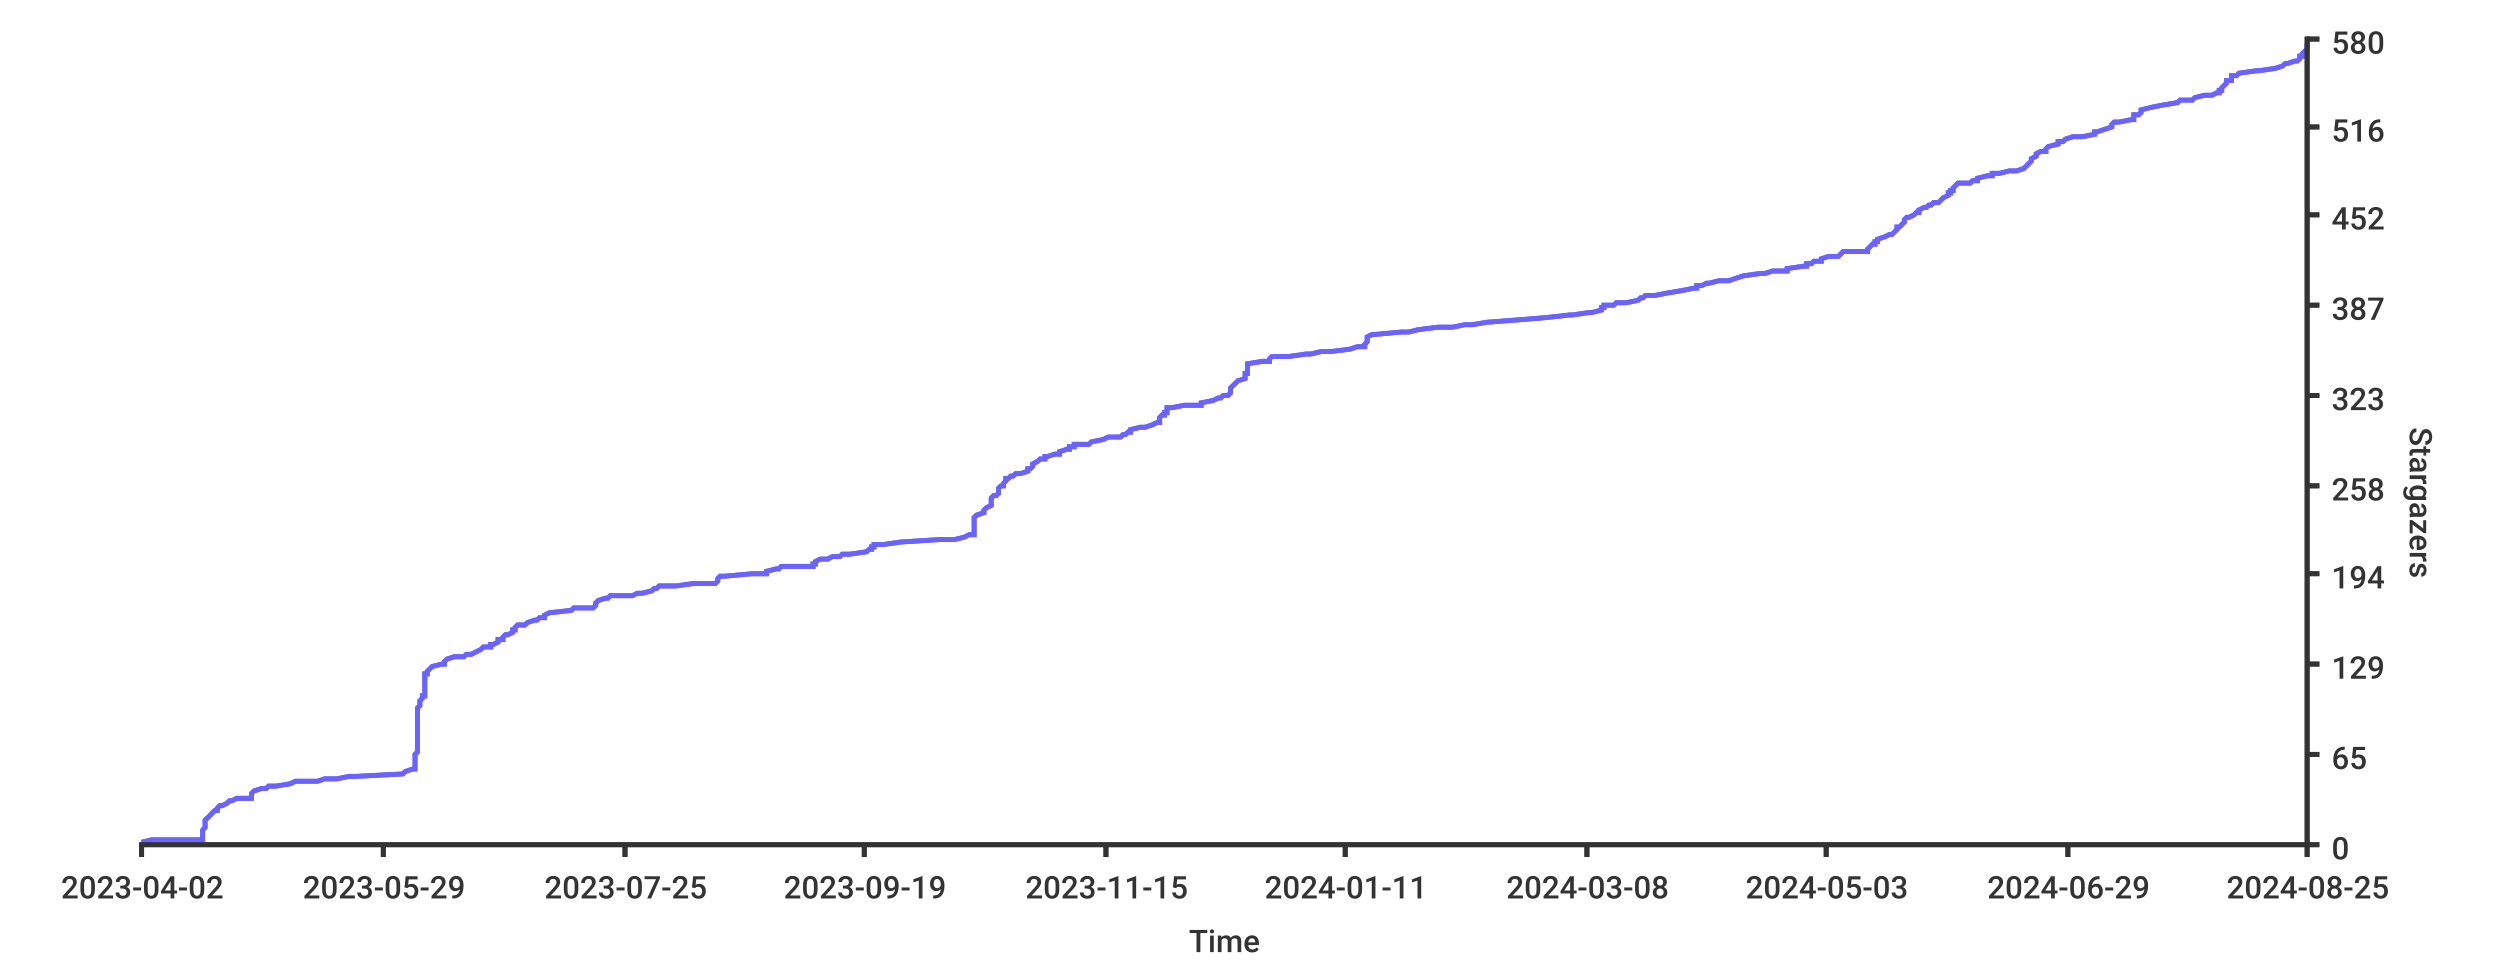
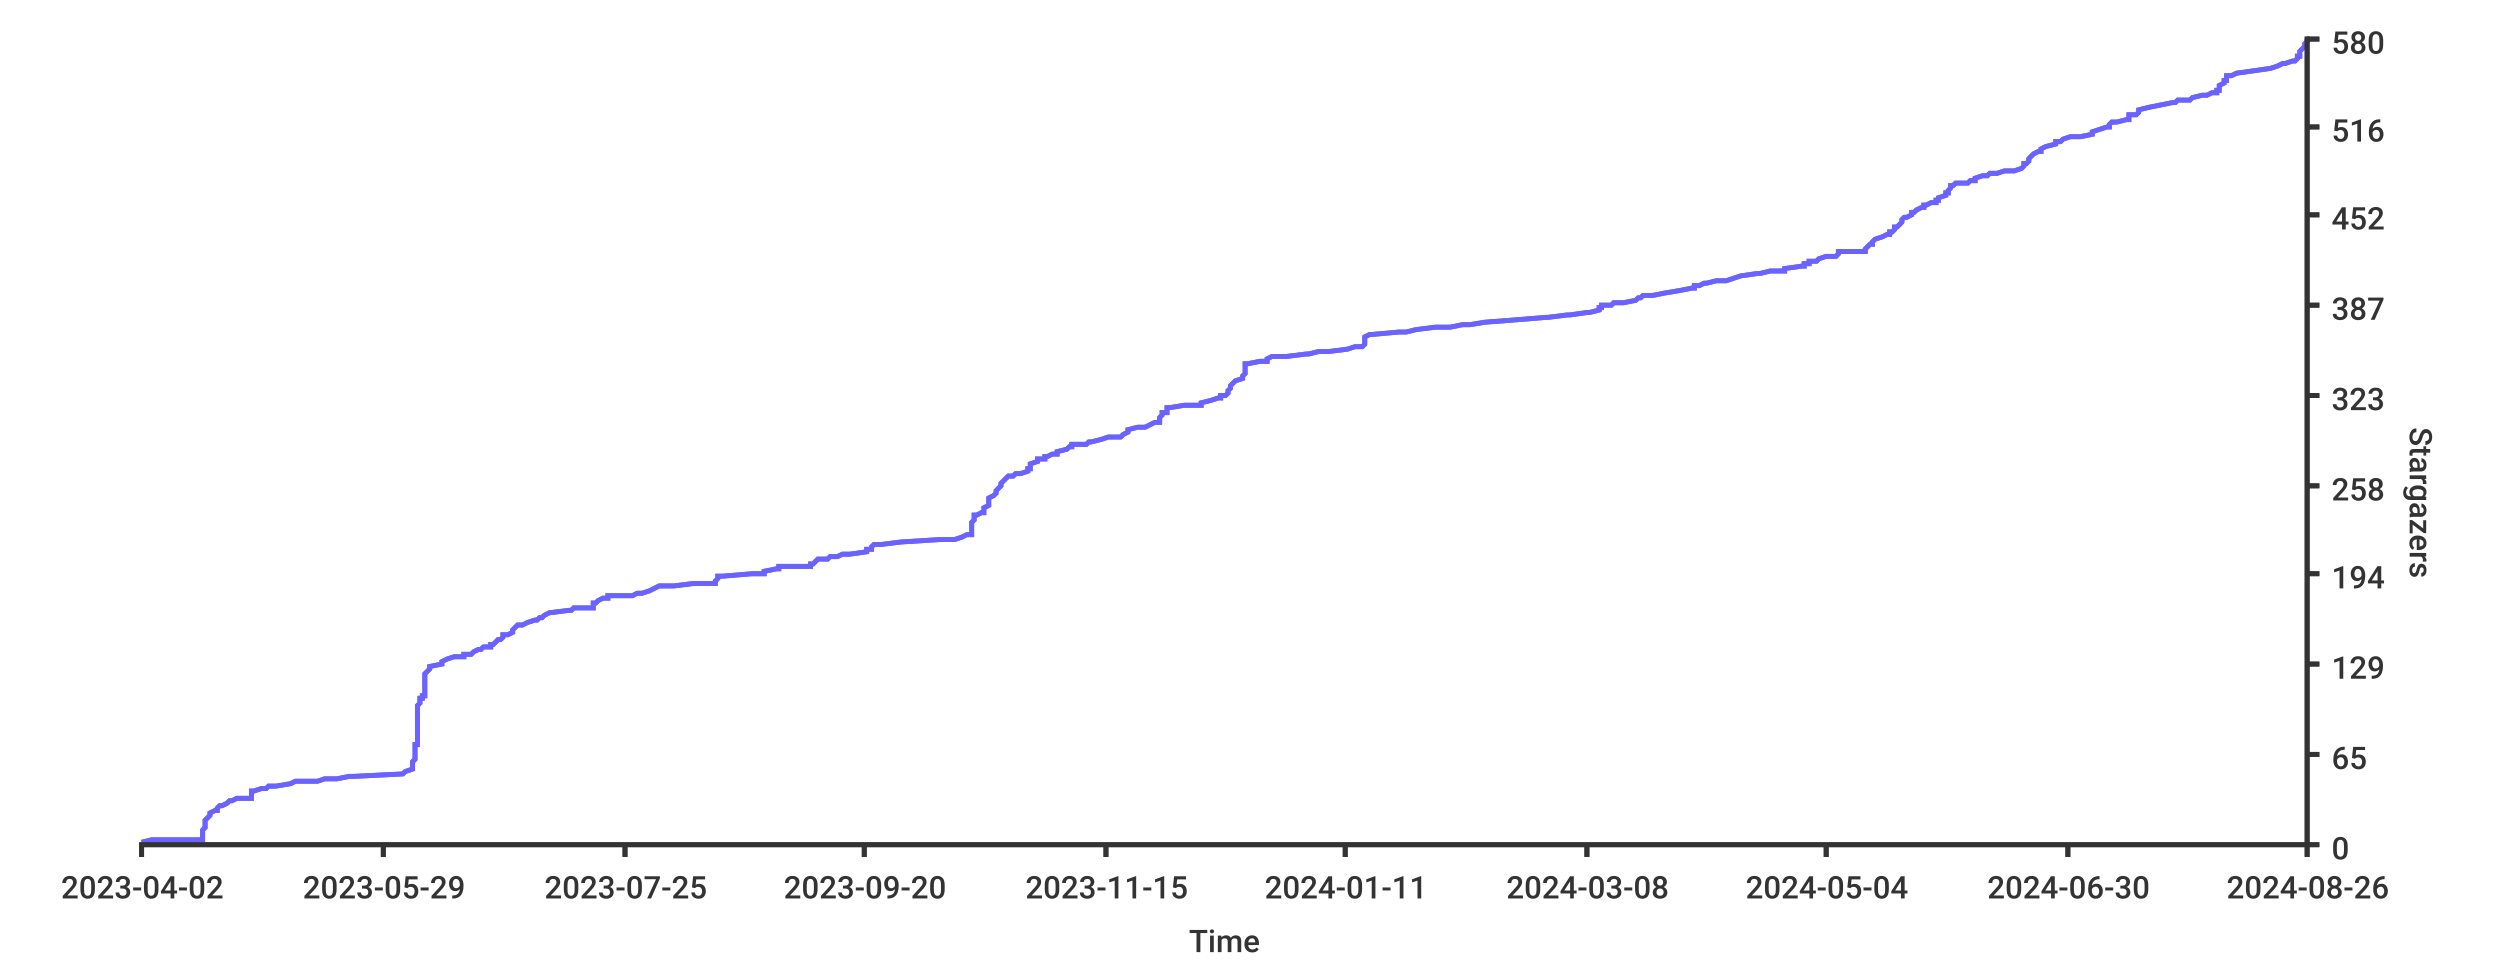
- <svg xmlns="http://www.w3.org/2000/svg" width="1024px" height="400px">
+ <svg xmlns="http://www.w3.org/2000/svg" height="400px" width="1024px">
  <style type="text/css">
path { fill: none; stroke: rgb(51,51,51); }
path.series { stroke: #6b63ff; }
rect.background { fill: rgb(255,255,255); stroke: none; }

text {
	stroke-width: 0;
	stroke: none;
	fill: rgba(51,51,51,1.0);
	font-size: 12.8px;
	font-family: 'Roboto Medium', sans-serif;
}
</style>
-   <rect height="400px" class="background" rx="8" x="0" y="0" width="1024px" />
-   <rect class="background" rx="8" x="0" y="0" width="1024px" height="400px" />
-   <path stroke-width="2" class="series" d="M 58 345 L 62 344 L 83 344 L 83 343 L 83 343 L 83 342 L 83 342 L 83 341 L 83 340 L 83 340 L 84 339 L 84 339 L 84 338 L 84 338 L 84 337 L 84 336 L 84 336 L 85 335 L 85 335 L 86 334 L 86 334 L 87 333 L 88 332 L 89 332 L 89 331 L 89 331 L 90 330 L 91 330 L 93 329 L 94 328 L 95 328 L 97 327 L 103 327 L 103 326 L 103 326 L 103 325 L 104 324 L 104 324 L 107 323 L 109 323 L 110 322 L 113 322 L 119 321 L 121 320 L 130 320 L 133 319 L 138 319 L 143 318 L 146 318 L 165 317 L 166 316 L 166 316 L 169 315 L 170 315 L 170 314 L 170 314 L 170 313 L 170 313 L 170 312 L 170 311 L 170 311 L 170 310 L 170 310 L 170 309 L 170 309 L 171 308 L 171 307 L 171 307 L 171 306 L 171 306 L 171 305 L 171 305 L 171 304 L 171 303 L 171 303 L 171 302 L 171 302 L 171 301 L 171 301 L 171 300 L 171 299 L 171 299 L 171 298 L 171 298 L 171 297 L 171 297 L 171 296 L 171 295 L 171 295 L 171 294 L 171 294 L 171 293 L 171 293 L 171 292 L 171 291 L 171 291 L 171 290 L 171 290 L 172 289 L 172 289 L 172 288 L 172 287 L 172 287 L 173 286 L 173 286 L 173 285 L 174 285 L 174 284 L 174 283 L 174 283 L 174 282 L 174 282 L 174 281 L 174 281 L 174 280 L 174 280 L 174 279 L 174 278 L 174 278 L 174 277 L 174 277 L 174 276 L 175 276 L 175 275 L 176 274 L 176 274 L 177 273 L 177 273 L 181 272 L 182 272 L 182 271 L 183 270 L 183 270 L 186 269 L 190 269 L 191 268 L 193 268 L 195 267 L 197 266 L 197 266 L 198 265 L 201 265 L 201 264 L 202 264 L 204 263 L 204 262 L 206 262 L 206 261 L 206 261 L 207 260 L 208 260 L 210 259 L 210 258 L 211 258 L 211 257 L 211 257 L 212 256 L 215 256 L 216 255 L 219 254 L 220 254 L 221 253 L 223 253 L 223 252 L 223 252 L 225 251 L 234 250 L 234 250 L 235 249 L 243 249 L 244 248 L 244 248 L 244 247 L 244 247 L 245 246 L 248 245 L 249 245 L 250 244 L 259 244 L 261 243 L 263 243 L 267 242 L 268 241 L 269 241 L 270 240 L 277 240 L 284 239 L 293 239 L 294 238 L 294 237 L 294 237 L 295 236 L 297 236 L 308 235 L 314 235 L 314 234 L 318 233 L 319 233 L 320 232 L 333 232 L 333 231 L 334 231 L 334 230 L 336 229 L 339 229 L 341 228 L 344 228 L 345 227 L 348 227 L 355 226 L 356 225 L 357 225 L 357 224 L 358 224 L 358 223 L 362 223 L 369 222 L 385 221 L 391 221 L 395 220 L 395 220 L 397 219 L 399 219 L 399 218 L 399 217 L 399 217 L 399 216 L 399 216 L 399 215 L 399 215 L 399 214 L 399 214 L 399 213 L 399 212 L 399 212 L 400 211 L 400 211 L 403 210 L 403 210 L 403 209 L 404 208 L 404 208 L 406 207 L 406 207 L 406 206 L 406 206 L 406 205 L 406 204 L 406 204 L 407 203 L 408 203 L 409 202 L 409 202 L 409 201 L 409 200 L 409 200 L 410 199 L 411 199 L 411 198 L 411 198 L 412 197 L 412 196 L 413 196 L 414 195 L 415 195 L 416 194 L 418 194 L 421 193 L 421 192 L 422 192 L 423 191 L 423 191 L 423 190 L 423 190 L 425 189 L 426 188 L 428 188 L 428 187 L 429 187 L 432 186 L 434 186 L 434 185 L 437 184 L 438 184 L 438 183 L 440 183 L 440 182 L 446 182 L 447 181 L 447 181 L 452 180 L 454 179 L 459 179 L 460 178 L 461 178 L 462 177 L 463 177 L 463 176 L 467 175 L 469 175 L 472 174 L 472 174 L 474 173 L 475 173 L 475 172 L 475 171 L 475 171 L 476 170 L 477 170 L 477 169 L 478 169 L 478 168 L 478 167 L 480 167 L 485 166 L 492 166 L 492 165 L 492 165 L 497 164 L 499 163 L 500 163 L 501 162 L 503 162 L 504 161 L 504 161 L 504 160 L 504 159 L 504 159 L 505 158 L 505 158 L 506 157 L 506 157 L 507 156 L 510 155 L 510 155 L 510 154 L 510 154 L 510 153 L 511 153 L 511 152 L 511 151 L 511 151 L 511 150 L 511 150 L 511 149 L 511 149 L 517 148 L 520 148 L 520 147 L 521 146 L 528 146 L 535 145 L 537 145 L 541 144 L 545 144 L 553 143 L 556 142 L 559 142 L 559 141 L 559 141 L 560 140 L 560 140 L 560 139 L 560 138 L 560 138 L 562 137 L 563 137 L 574 136 L 577 136 L 581 135 L 589 134 L 595 134 L 600 133 L 603 133 L 609 132 L 609 132 L 622 131 L 634 130 L 634 130 L 643 129 L 644 129 L 651 128 L 652 128 L 656 127 L 656 126 L 657 126 L 657 125 L 661 125 L 662 124 L 666 124 L 671 123 L 672 122 L 673 122 L 674 121 L 678 121 L 683 120 L 683 120 L 689 119 L 694 118 L 695 118 L 695 117 L 697 117 L 699 116 L 700 116 L 704 115 L 708 115 L 711 114 L 714 113 L 714 113 L 721 112 L 723 112 L 726 111 L 732 111 L 732 110 L 739 109 L 740 109 L 740 108 L 742 108 L 743 107 L 746 107 L 746 106 L 749 105 L 753 105 L 754 104 L 754 104 L 755 103 L 765 103 L 765 102 L 766 101 L 766 101 L 767 100 L 768 100 L 768 99 L 769 99 L 769 98 L 772 97 L 772 97 L 774 96 L 775 96 L 776 95 L 776 95 L 777 94 L 777 93 L 778 93 L 779 92 L 779 92 L 780 91 L 780 91 L 780 90 L 781 89 L 782 89 L 784 88 L 784 88 L 785 87 L 786 87 L 786 86 L 788 85 L 789 85 L 790 84 L 791 84 L 792 83 L 794 83 L 795 82 L 795 82 L 796 81 L 798 80 L 798 80 L 798 79 L 799 79 L 799 78 L 800 78 L 800 77 L 801 76 L 801 76 L 802 75 L 807 75 L 808 74 L 810 74 L 810 73 L 814 72 L 816 72 L 816 71 L 819 71 L 823 70 L 826 70 L 829 69 L 830 68 L 830 68 L 831 67 L 831 67 L 832 66 L 832 66 L 832 65 L 834 64 L 834 64 L 834 63 L 834 63 L 836 62 L 838 62 L 838 61 L 839 60 L 839 60 L 843 59 L 843 59 L 843 58 L 845 58 L 846 57 L 849 56 L 853 56 L 858 55 L 858 55 L 858 54 L 859 54 L 862 53 L 865 52 L 865 52 L 865 51 L 865 51 L 866 50 L 868 50 L 873 49 L 874 49 L 874 48 L 874 47 L 876 47 L 877 46 L 877 46 L 877 45 L 877 45 L 881 44 L 886 43 L 886 43 L 892 42 L 892 42 L 893 41 L 898 41 L 899 40 L 903 39 L 906 39 L 908 38 L 909 38 L 909 37 L 910 37 L 910 36 L 911 35 L 911 35 L 912 34 L 912 34 L 912 33 L 914 33 L 914 32 L 914 31 L 916 31 L 917 30 L 917 30 L 924 29 L 925 29 L 932 28 L 935 27 L 935 27 L 936 26 L 937 26 L 940 25 L 941 25 L 942 24 L 942 23 L 943 23 L 943 22 L 943 22 L 944 21 L 944 21 L 945 20 L 945 19 L 945 19 L 945 18 L 945 18" />
-   <path stroke-width="2" class="series" d="M 58 345 L 62 344 L 83 344 L 83 343 L 83 343 L 83 342 L 83 342 L 83 341 L 83 340 L 83 340 L 84 339 L 84 339 L 84 338 L 84 338 L 84 337 L 84 336 L 84 336 L 85 335 L 85 335 L 86 334 L 86 334 L 87 333 L 88 332 L 89 332 L 89 331 L 89 331 L 90 330 L 91 330 L 93 329 L 94 328 L 95 328 L 97 327 L 103 327 L 103 326 L 103 326 L 103 325 L 104 324 L 104 324 L 107 323 L 109 323 L 110 322 L 113 322 L 119 321 L 121 320 L 130 320 L 133 319 L 138 319 L 143 318 L 146 318 L 165 317 L 166 316 L 166 316 L 169 315 L 170 315 L 170 314 L 170 314 L 170 313 L 170 313 L 170 312 L 170 311 L 170 311 L 170 310 L 170 310 L 170 309 L 170 309 L 171 308 L 171 307 L 171 307 L 171 306 L 171 306 L 171 305 L 171 305 L 171 304 L 171 303 L 171 303 L 171 302 L 171 302 L 171 301 L 171 301 L 171 300 L 171 299 L 171 299 L 171 298 L 171 298 L 171 297 L 171 297 L 171 296 L 171 295 L 171 295 L 171 294 L 171 294 L 171 293 L 171 293 L 171 292 L 171 291 L 171 291 L 171 290 L 171 290 L 172 289 L 172 289 L 172 288 L 172 287 L 172 287 L 173 286 L 173 286 L 173 285 L 174 285 L 174 284 L 174 283 L 174 283 L 174 282 L 174 282 L 174 281 L 174 281 L 174 280 L 174 280 L 174 279 L 174 278 L 174 278 L 174 277 L 174 277 L 174 276 L 175 276 L 175 275 L 176 274 L 176 274 L 177 273 L 177 273 L 181 272 L 182 272 L 182 271 L 183 270 L 183 270 L 186 269 L 190 269 L 191 268 L 193 268 L 195 267 L 197 266 L 197 266 L 198 265 L 201 265 L 201 264 L 202 264 L 204 263 L 204 262 L 206 262 L 206 261 L 206 261 L 207 260 L 208 260 L 210 259 L 210 258 L 211 258 L 211 257 L 211 257 L 212 256 L 215 256 L 216 255 L 219 254 L 220 254 L 221 253 L 223 253 L 223 252 L 223 252 L 225 251 L 234 250 L 234 250 L 235 249 L 243 249 L 244 248 L 244 248 L 244 247 L 244 247 L 245 246 L 248 245 L 249 245 L 250 244 L 259 244 L 261 243 L 263 243 L 267 242 L 268 241 L 269 241 L 270 240 L 277 240 L 284 239 L 293 239 L 294 238 L 294 237 L 294 237 L 295 236 L 297 236 L 308 235 L 314 235 L 314 234 L 318 233 L 319 233 L 320 232 L 333 232 L 333 231 L 334 231 L 334 230 L 336 229 L 339 229 L 341 228 L 344 228 L 345 227 L 348 227 L 355 226 L 356 225 L 357 225 L 357 224 L 358 224 L 358 223 L 362 223 L 369 222 L 385 221 L 391 221 L 395 220 L 395 220 L 397 219 L 399 219 L 399 218 L 399 217 L 399 217 L 399 216 L 399 216 L 399 215 L 399 215 L 399 214 L 399 214 L 399 213 L 399 212 L 399 212 L 400 211 L 400 211 L 403 210 L 403 210 L 403 209 L 404 208 L 404 208 L 406 207 L 406 207 L 406 206 L 406 206 L 406 205 L 406 204 L 406 204 L 407 203 L 408 203 L 409 202 L 409 202 L 409 201 L 409 200 L 409 200 L 410 199 L 411 199 L 411 198 L 411 198 L 412 197 L 412 196 L 413 196 L 414 195 L 415 195 L 416 194 L 418 194 L 421 193 L 421 192 L 422 192 L 423 191 L 423 191 L 423 190 L 423 190 L 425 189 L 426 188 L 428 188 L 428 187 L 429 187 L 432 186 L 434 186 L 434 185 L 437 184 L 438 184 L 438 183 L 440 183 L 440 182 L 446 182 L 447 181 L 447 181 L 452 180 L 454 179 L 459 179 L 460 178 L 461 178 L 462 177 L 463 177 L 463 176 L 467 175 L 469 175 L 472 174 L 472 174 L 474 173 L 475 173 L 475 172 L 475 171 L 475 171 L 476 170 L 477 170 L 477 169 L 478 169 L 478 168 L 478 167 L 480 167 L 485 166 L 492 166 L 492 165 L 492 165 L 497 164 L 499 163 L 500 163 L 501 162 L 503 162 L 504 161 L 504 161 L 504 160 L 504 159 L 504 159 L 505 158 L 505 158 L 506 157 L 506 157 L 507 156 L 510 155 L 510 155 L 510 154 L 510 154 L 510 153 L 511 153 L 511 152 L 511 151 L 511 151 L 511 150 L 511 150 L 511 149 L 511 149 L 517 148 L 520 148 L 520 147 L 521 146 L 528 146 L 535 145 L 537 145 L 541 144 L 545 144 L 553 143 L 556 142 L 559 142 L 559 141 L 559 141 L 560 140 L 560 140 L 560 139 L 560 138 L 560 138 L 562 137 L 563 137 L 574 136 L 577 136 L 581 135 L 589 134 L 595 134 L 600 133 L 603 133 L 609 132 L 609 132 L 622 131 L 634 130 L 634 130 L 643 129 L 644 129 L 651 128 L 652 128 L 656 127 L 656 126 L 657 126 L 657 125 L 661 125 L 662 124 L 666 124 L 671 123 L 672 122 L 673 122 L 674 121 L 678 121 L 683 120 L 683 120 L 689 119 L 694 118 L 695 118 L 695 117 L 697 117 L 699 116 L 700 116 L 704 115 L 708 115 L 711 114 L 714 113 L 714 113 L 721 112 L 723 112 L 726 111 L 732 111 L 732 110 L 739 109 L 740 109 L 740 108 L 742 108 L 743 107 L 746 107 L 746 106 L 749 105 L 753 105 L 754 104 L 754 104 L 755 103 L 765 103 L 765 102 L 766 101 L 766 101 L 767 100 L 768 100 L 768 99 L 769 99 L 769 98 L 772 97 L 772 97 L 774 96 L 775 96 L 776 95 L 776 95 L 777 94 L 777 93 L 778 93 L 779 92 L 779 92 L 780 91 L 780 91 L 780 90 L 781 89 L 782 89 L 784 88 L 784 88 L 785 87 L 786 87 L 786 86 L 788 85 L 789 85 L 790 84 L 791 84 L 792 83 L 794 83 L 795 82 L 795 82 L 796 81 L 798 80 L 798 80 L 798 79 L 799 79 L 799 78 L 800 78 L 800 77 L 801 76 L 801 76 L 802 75 L 807 75 L 808 74 L 810 74 L 810 73 L 814 72 L 816 72 L 816 71 L 819 71 L 823 70 L 826 70 L 829 69 L 830 68 L 830 68 L 831 67 L 831 67 L 832 66 L 832 66 L 832 65 L 834 64 L 834 64 L 834 63 L 834 63 L 836 62 L 838 62 L 838 61 L 839 60 L 839 60 L 843 59 L 843 59 L 843 58 L 845 58 L 846 57 L 849 56 L 853 56 L 858 55 L 858 55 L 858 54 L 859 54 L 862 53 L 865 52 L 865 52 L 865 51 L 865 51 L 866 50 L 868 50 L 873 49 L 874 49 L 874 48 L 874 47 L 876 47 L 877 46 L 877 46 L 877 45 L 877 45 L 881 44 L 886 43 L 886 43 L 892 42 L 892 42 L 893 41 L 898 41 L 899 40 L 903 39 L 906 39 L 908 38 L 909 38 L 909 37 L 910 37 L 910 36 L 911 35 L 911 35 L 912 34 L 912 34 L 912 33 L 914 33 L 914 32 L 914 31 L 916 31 L 917 30 L 917 30 L 924 29 L 925 29 L 932 28 L 935 27 L 935 27 L 936 26 L 937 26 L 940 25 L 941 25 L 942 24 L 942 23 L 943 23 L 943 22 L 943 22 L 944 21 L 944 21 L 945 20 L 945 19 L 945 19 L 945 18 L 945 18" />
+   <rect x="0" y="0" width="1024px" height="400px" class="background" rx="8" />
+   <rect x="0" y="0" width="1024px" height="400px" class="background" rx="8" />
+   <path stroke-width="2" class="series" d="M 58 345 L 62 344 L 83 344 L 83 343 L 83 343 L 83 342 L 83 342 L 83 341 L 83 340 L 83 340 L 84 339 L 84 339 L 84 338 L 84 338 L 84 337 L 84 336 L 84 336 L 85 335 L 85 335 L 86 334 L 86 334 L 86 333 L 88 332 L 89 332 L 89 331 L 89 331 L 90 330 L 91 330 L 93 329 L 94 328 L 95 328 L 97 327 L 103 327 L 103 326 L 103 326 L 103 325 L 103 324 L 104 324 L 107 323 L 109 323 L 110 322 L 113 322 L 119 321 L 121 320 L 130 320 L 133 319 L 138 319 L 143 318 L 145 318 L 165 317 L 166 316 L 166 316 L 169 315 L 169 315 L 169 314 L 169 314 L 169 313 L 169 313 L 169 312 L 170 311 L 170 311 L 170 310 L 170 310 L 170 309 L 170 309 L 170 308 L 170 307 L 170 307 L 170 306 L 170 306 L 170 305 L 171 305 L 171 304 L 171 303 L 171 303 L 171 302 L 171 302 L 171 301 L 171 301 L 171 300 L 171 299 L 171 299 L 171 298 L 171 298 L 171 297 L 171 297 L 171 296 L 171 295 L 171 295 L 171 294 L 171 294 L 171 293 L 171 293 L 171 292 L 171 291 L 171 291 L 171 290 L 171 290 L 171 289 L 171 289 L 172 288 L 172 287 L 172 287 L 172 286 L 173 286 L 173 285 L 174 285 L 174 284 L 174 283 L 174 283 L 174 282 L 174 282 L 174 281 L 174 281 L 174 280 L 174 280 L 174 279 L 174 278 L 174 278 L 174 277 L 174 277 L 174 276 L 174 276 L 175 275 L 176 274 L 176 274 L 176 273 L 176 273 L 181 272 L 181 272 L 181 271 L 183 270 L 183 270 L 186 269 L 190 269 L 190 268 L 193 268 L 194 267 L 196 266 L 197 266 L 198 265 L 201 265 L 201 264 L 202 264 L 203 263 L 204 262 L 205 262 L 206 261 L 206 261 L 206 260 L 208 260 L 210 259 L 210 258 L 210 258 L 211 257 L 211 257 L 212 256 L 214 256 L 216 255 L 219 254 L 220 254 L 221 253 L 222 253 L 223 252 L 223 252 L 225 251 L 233 250 L 234 250 L 235 249 L 243 249 L 243 248 L 243 248 L 243 247 L 244 247 L 245 246 L 247 245 L 249 245 L 249 244 L 259 244 L 261 243 L 263 243 L 266 242 L 268 241 L 268 241 L 270 240 L 276 240 L 284 239 L 293 239 L 293 238 L 294 237 L 294 237 L 294 236 L 296 236 L 308 235 L 313 235 L 313 234 L 318 233 L 319 233 L 319 232 L 332 232 L 332 231 L 333 231 L 334 230 L 335 229 L 339 229 L 340 228 L 343 228 L 345 227 L 348 227 L 355 226 L 355 225 L 357 225 L 357 224 L 357 224 L 358 223 L 361 223 L 369 222 L 385 221 L 391 221 L 394 220 L 394 220 L 396 219 L 398 219 L 398 218 L 398 217 L 398 217 L 398 216 L 398 216 L 398 215 L 398 215 L 398 214 L 398 214 L 399 213 L 399 212 L 399 212 L 399 211 L 400 211 L 402 210 L 403 210 L 403 209 L 403 208 L 403 208 L 405 207 L 405 207 L 405 206 L 405 206 L 405 205 L 405 204 L 405 204 L 407 203 L 407 203 L 408 202 L 408 202 L 408 201 L 409 200 L 409 200 L 410 199 L 410 199 L 410 198 L 410 198 L 411 197 L 412 196 L 412 196 L 413 195 L 415 195 L 416 194 L 418 194 L 421 193 L 421 192 L 422 192 L 422 191 L 422 191 L 422 190 L 422 190 L 425 189 L 425 188 L 428 188 L 428 187 L 429 187 L 431 186 L 433 186 L 433 185 L 437 184 L 437 184 L 438 183 L 439 183 L 439 182 L 445 182 L 446 181 L 447 181 L 451 180 L 454 179 L 459 179 L 460 178 L 460 178 L 462 177 L 462 177 L 462 176 L 466 175 L 469 175 L 471 174 L 471 174 L 473 173 L 475 173 L 475 172 L 475 171 L 475 171 L 476 170 L 476 170 L 476 169 L 478 169 L 478 168 L 478 167 L 479 167 L 485 166 L 492 166 L 492 165 L 492 165 L 496 164 L 499 163 L 500 163 L 500 162 L 502 162 L 503 161 L 503 161 L 503 160 L 504 159 L 504 159 L 504 158 L 504 158 L 505 157 L 505 157 L 506 156 L 509 155 L 509 155 L 509 154 L 509 154 L 510 153 L 510 153 L 510 152 L 510 151 L 510 151 L 510 150 L 510 150 L 510 149 L 511 149 L 516 148 L 519 148 L 519 147 L 521 146 L 527 146 L 535 145 L 536 145 L 540 144 L 544 144 L 552 143 L 555 142 L 558 142 L 559 141 L 559 141 L 559 140 L 559 140 L 559 139 L 559 138 L 559 138 L 561 137 L 562 137 L 573 136 L 576 136 L 580 135 L 588 134 L 594 134 L 599 133 L 602 133 L 608 132 L 608 132 L 621 131 L 633 130 L 634 130 L 642 129 L 643 129 L 650 128 L 651 128 L 655 127 L 655 126 L 656 126 L 656 125 L 660 125 L 661 124 L 665 124 L 670 123 L 671 122 L 672 122 L 673 121 L 677 121 L 682 120 L 682 120 L 688 119 L 693 118 L 694 118 L 694 117 L 696 117 L 698 116 L 699 116 L 703 115 L 707 115 L 710 114 L 713 113 L 713 113 L 720 112 L 721 112 L 725 111 L 731 111 L 731 110 L 738 109 L 739 109 L 739 108 L 741 108 L 741 107 L 744 107 L 745 106 L 748 105 L 752 105 L 753 104 L 753 104 L 753 103 L 764 103 L 764 102 L 765 101 L 765 101 L 766 100 L 767 100 L 767 99 L 767 99 L 768 98 L 771 97 L 771 97 L 773 96 L 774 96 L 774 95 L 775 95 L 776 94 L 776 93 L 777 93 L 778 92 L 778 92 L 779 91 L 779 91 L 779 90 L 780 89 L 781 89 L 783 88 L 783 88 L 783 87 L 784 87 L 785 86 L 787 85 L 788 85 L 788 84 L 789 84 L 791 83 L 793 83 L 793 82 L 794 82 L 794 81 L 797 80 L 797 80 L 797 79 L 798 79 L 798 78 L 798 78 L 799 77 L 799 76 L 800 76 L 801 75 L 806 75 L 807 74 L 809 74 L 809 73 L 812 72 L 814 72 L 815 71 L 818 71 L 821 70 L 825 70 L 828 69 L 829 68 L 829 68 L 829 67 L 830 67 L 831 66 L 831 66 L 831 65 L 832 64 L 832 64 L 833 63 L 833 63 L 835 62 L 836 62 L 836 61 L 838 60 L 838 60 L 842 59 L 842 59 L 842 58 L 844 58 L 845 57 L 848 56 L 852 56 L 857 55 L 857 55 L 857 54 L 857 54 L 860 53 L 863 52 L 864 52 L 864 51 L 864 51 L 865 50 L 867 50 L 871 49 L 872 49 L 872 48 L 872 47 L 875 47 L 876 46 L 876 46 L 876 45 L 876 45 L 880 44 L 885 43 L 885 43 L 890 42 L 891 42 L 892 41 L 897 41 L 898 40 L 902 39 L 904 39 L 906 38 L 908 38 L 908 37 L 909 37 L 909 36 L 909 35 L 909 35 L 911 34 L 911 34 L 911 33 L 912 33 L 912 32 L 912 31 L 914 31 L 916 30 L 916 30 L 923 29 L 923 29 L 930 28 L 933 27 L 933 27 L 935 26 L 936 26 L 939 25 L 940 25 L 941 24 L 941 23 L 942 23 L 942 22 L 942 22 L 942 21 L 942 21 L 943 20 L 944 19 L 944 19 L 944 18 L 944 18 L 945 17 L 945 17 L 945 16" />
+   <path stroke-width="2" class="series" d="M 58 345 L 62 344 L 83 344 L 83 343 L 83 343 L 83 342 L 83 342 L 83 341 L 83 340 L 83 340 L 84 339 L 84 339 L 84 338 L 84 338 L 84 337 L 84 336 L 84 336 L 85 335 L 85 335 L 86 334 L 86 334 L 86 333 L 88 332 L 89 332 L 89 331 L 89 331 L 90 330 L 91 330 L 93 329 L 94 328 L 95 328 L 97 327 L 103 327 L 103 326 L 103 326 L 103 325 L 103 324 L 104 324 L 107 323 L 109 323 L 110 322 L 113 322 L 119 321 L 121 320 L 130 320 L 133 319 L 138 319 L 143 318 L 145 318 L 165 317 L 166 316 L 166 316 L 169 315 L 169 315 L 169 314 L 169 314 L 169 313 L 169 313 L 169 312 L 170 311 L 170 311 L 170 310 L 170 310 L 170 309 L 170 309 L 170 308 L 170 307 L 170 307 L 170 306 L 170 306 L 170 305 L 171 305 L 171 304 L 171 303 L 171 303 L 171 302 L 171 302 L 171 301 L 171 301 L 171 300 L 171 299 L 171 299 L 171 298 L 171 298 L 171 297 L 171 297 L 171 296 L 171 295 L 171 295 L 171 294 L 171 294 L 171 293 L 171 293 L 171 292 L 171 291 L 171 291 L 171 290 L 171 290 L 171 289 L 171 289 L 172 288 L 172 287 L 172 287 L 172 286 L 173 286 L 173 285 L 174 285 L 174 284 L 174 283 L 174 283 L 174 282 L 174 282 L 174 281 L 174 281 L 174 280 L 174 280 L 174 279 L 174 278 L 174 278 L 174 277 L 174 277 L 174 276 L 174 276 L 175 275 L 176 274 L 176 274 L 176 273 L 176 273 L 181 272 L 181 272 L 181 271 L 183 270 L 183 270 L 186 269 L 190 269 L 190 268 L 193 268 L 194 267 L 196 266 L 197 266 L 198 265 L 201 265 L 201 264 L 202 264 L 203 263 L 204 262 L 205 262 L 206 261 L 206 261 L 206 260 L 208 260 L 210 259 L 210 258 L 210 258 L 211 257 L 211 257 L 212 256 L 214 256 L 216 255 L 219 254 L 220 254 L 221 253 L 222 253 L 223 252 L 223 252 L 225 251 L 233 250 L 234 250 L 235 249 L 243 249 L 243 248 L 243 248 L 243 247 L 244 247 L 245 246 L 247 245 L 249 245 L 249 244 L 259 244 L 261 243 L 263 243 L 266 242 L 268 241 L 268 241 L 270 240 L 276 240 L 284 239 L 293 239 L 293 238 L 294 237 L 294 237 L 294 236 L 296 236 L 308 235 L 313 235 L 313 234 L 318 233 L 319 233 L 319 232 L 332 232 L 332 231 L 333 231 L 334 230 L 335 229 L 339 229 L 340 228 L 343 228 L 345 227 L 348 227 L 355 226 L 355 225 L 357 225 L 357 224 L 357 224 L 358 223 L 361 223 L 369 222 L 385 221 L 391 221 L 394 220 L 394 220 L 396 219 L 398 219 L 398 218 L 398 217 L 398 217 L 398 216 L 398 216 L 398 215 L 398 215 L 398 214 L 398 214 L 399 213 L 399 212 L 399 212 L 399 211 L 400 211 L 402 210 L 403 210 L 403 209 L 403 208 L 403 208 L 405 207 L 405 207 L 405 206 L 405 206 L 405 205 L 405 204 L 405 204 L 407 203 L 407 203 L 408 202 L 408 202 L 408 201 L 409 200 L 409 200 L 410 199 L 410 199 L 410 198 L 410 198 L 411 197 L 412 196 L 412 196 L 413 195 L 415 195 L 416 194 L 418 194 L 421 193 L 421 192 L 422 192 L 422 191 L 422 191 L 422 190 L 422 190 L 425 189 L 425 188 L 428 188 L 428 187 L 429 187 L 431 186 L 433 186 L 433 185 L 437 184 L 437 184 L 438 183 L 439 183 L 439 182 L 445 182 L 446 181 L 447 181 L 451 180 L 454 179 L 459 179 L 460 178 L 460 178 L 462 177 L 462 177 L 462 176 L 466 175 L 469 175 L 471 174 L 471 174 L 473 173 L 475 173 L 475 172 L 475 171 L 475 171 L 476 170 L 476 170 L 476 169 L 478 169 L 478 168 L 478 167 L 479 167 L 485 166 L 492 166 L 492 165 L 492 165 L 496 164 L 499 163 L 500 163 L 500 162 L 502 162 L 503 161 L 503 161 L 503 160 L 504 159 L 504 159 L 504 158 L 504 158 L 505 157 L 505 157 L 506 156 L 509 155 L 509 155 L 509 154 L 509 154 L 510 153 L 510 153 L 510 152 L 510 151 L 510 151 L 510 150 L 510 150 L 510 149 L 511 149 L 516 148 L 519 148 L 519 147 L 521 146 L 527 146 L 535 145 L 536 145 L 540 144 L 544 144 L 552 143 L 555 142 L 558 142 L 559 141 L 559 141 L 559 140 L 559 140 L 559 139 L 559 138 L 559 138 L 561 137 L 562 137 L 573 136 L 576 136 L 580 135 L 588 134 L 594 134 L 599 133 L 602 133 L 608 132 L 608 132 L 621 131 L 633 130 L 634 130 L 642 129 L 643 129 L 650 128 L 651 128 L 655 127 L 655 126 L 656 126 L 656 125 L 660 125 L 661 124 L 665 124 L 670 123 L 671 122 L 672 122 L 673 121 L 677 121 L 682 120 L 682 120 L 688 119 L 693 118 L 694 118 L 694 117 L 696 117 L 698 116 L 699 116 L 703 115 L 707 115 L 710 114 L 713 113 L 713 113 L 720 112 L 721 112 L 725 111 L 731 111 L 731 110 L 738 109 L 739 109 L 739 108 L 741 108 L 741 107 L 744 107 L 745 106 L 748 105 L 752 105 L 753 104 L 753 104 L 753 103 L 764 103 L 764 102 L 765 101 L 765 101 L 766 100 L 767 100 L 767 99 L 767 99 L 768 98 L 771 97 L 771 97 L 773 96 L 774 96 L 774 95 L 775 95 L 776 94 L 776 93 L 777 93 L 778 92 L 778 92 L 779 91 L 779 91 L 779 90 L 780 89 L 781 89 L 783 88 L 783 88 L 783 87 L 784 87 L 785 86 L 787 85 L 788 85 L 788 84 L 789 84 L 791 83 L 793 83 L 793 82 L 794 82 L 794 81 L 797 80 L 797 80 L 797 79 L 798 79 L 798 78 L 798 78 L 799 77 L 799 76 L 800 76 L 801 75 L 806 75 L 807 74 L 809 74 L 809 73 L 812 72 L 814 72 L 815 71 L 818 71 L 821 70 L 825 70 L 828 69 L 829 68 L 829 68 L 829 67 L 830 67 L 831 66 L 831 66 L 831 65 L 832 64 L 832 64 L 833 63 L 833 63 L 835 62 L 836 62 L 836 61 L 838 60 L 838 60 L 842 59 L 842 59 L 842 58 L 844 58 L 845 57 L 848 56 L 852 56 L 857 55 L 857 55 L 857 54 L 857 54 L 860 53 L 863 52 L 864 52 L 864 51 L 864 51 L 865 50 L 867 50 L 871 49 L 872 49 L 872 48 L 872 47 L 875 47 L 876 46 L 876 46 L 876 45 L 876 45 L 880 44 L 885 43 L 885 43 L 890 42 L 891 42 L 892 41 L 897 41 L 898 40 L 902 39 L 904 39 L 906 38 L 908 38 L 908 37 L 909 37 L 909 36 L 909 35 L 909 35 L 911 34 L 911 34 L 911 33 L 912 33 L 912 32 L 912 31 L 914 31 L 916 30 L 916 30 L 923 29 L 923 29 L 930 28 L 933 27 L 933 27 L 935 26 L 936 26 L 939 25 L 940 25 L 941 24 L 941 23 L 942 23 L 942 22 L 942 22 L 942 21 L 942 21 L 943 20 L 944 19 L 944 19 L 944 18 L 944 18 L 945 17 L 945 17 L 945 16" />
  <path stroke-width="2" d="M 945 346 L 945 15" />
  <path stroke-width="2" d="M 945 346 L 945 15" />
  <path stroke-width="2" d="M 945 346 L 950 346" />
  <path stroke-width="2" d="M 945 346 L 950 346" />
  <text x="955" y="352">0</text>
  <path stroke-width="2" d="M 945 309 L 950 309" />
-   <path stroke-width="2" d="M 945 309 L 950 309" />
+   <path d="M 945 309 L 950 309" stroke-width="2" />
  <text x="955" y="315">65</text>
  <path stroke-width="2" d="M 945 272 L 950 272" />
  <path stroke-width="2" d="M 945 272 L 950 272" />
  <text y="278" x="955">129</text>
  <path stroke-width="2" d="M 945 235 L 950 235" />
-   <path d="M 945 235 L 950 235" stroke-width="2" />
-   <text x="955" y="241">194</text>
+   <path stroke-width="2" d="M 945 235 L 950 235" />
+   <text y="241" x="955">194</text>
  <path stroke-width="2" d="M 945 199 L 950 199" />
  <path stroke-width="2" d="M 945 199 L 950 199" />
  <text x="955" y="205">258</text>
  <path stroke-width="2" d="M 945 162 L 950 162" />
  <path stroke-width="2" d="M 945 162 L 950 162" />
  <text x="955" y="168">323</text>
+   <path d="M 945 125 L 950 125" stroke-width="2" />
  <path stroke-width="2" d="M 945 125 L 950 125" />
-   <path stroke-width="2" d="M 945 125 L 950 125" />
-   <text x="955" y="131">387</text>
+   <text y="131" x="955">387</text>
  <path stroke-width="2" d="M 945 88 L 950 88" />
  <path stroke-width="2" d="M 945 88 L 950 88" />
-   <text y="94" x="955">452</text>
+   <text x="955" y="94">452</text>
  <path stroke-width="2" d="M 945 52 L 950 52" />
  <path stroke-width="2" d="M 945 52 L 950 52" />
  <text x="955" y="58">516</text>
-   <path stroke-width="2" d="M 945 16 L 950 16" />
+   <path d="M 945 16 L 950 16" stroke-width="2" />
  <path stroke-width="2" d="M 945 16 L 950 16" />
  <text x="955" y="22">580</text>
  <text x="987" y="175" transform="rotate(90.00,987,175)">Stargazers</text>
-   <path stroke-width="2" d="M 57 346 L 945 346" />
-   <path stroke-width="2" d="M 57 346 L 945 346" />
+   <path d="M 57 346 L 945 346" stroke-width="2" />
+   <path d="M 57 346 L 945 346" stroke-width="2" />
  <path stroke-width="2" d="M 58 346 L 58 351" />
-   <path d="M 58 346 L 58 351" stroke-width="2" />
-   <text y="368" x="25">2023-04-02</text>
+   <path stroke-width="2" d="M 58 346 L 58 351" />
+   <text x="25" y="368">2023-04-02</text>
  <path stroke-width="2" d="M 157 346 L 157 351" />
  <path stroke-width="2" d="M 157 346 L 157 351" />
  <text x="124" y="368">2023-05-29</text>
  <path stroke-width="2" d="M 256 346 L 256 351" />
  <path stroke-width="2" d="M 256 346 L 256 351" />
-   <text y="368" x="223">2023-07-25</text>
+   <text x="223" y="368">2023-07-25</text>
+   <path d="M 354 346 L 354 351" stroke-width="2" />
  <path stroke-width="2" d="M 354 346 L 354 351" />
-   <path stroke-width="2" d="M 354 346 L 354 351" />
-   <text x="321" y="368">2023-09-19</text>
+   <text x="321" y="368">2023-09-20</text>
  <path stroke-width="2" d="M 453 346 L 453 351" />
  <path stroke-width="2" d="M 453 346 L 453 351" />
  <text x="420" y="368">2023-11-15</text>
  <path stroke-width="2" d="M 551 346 L 551 351" />
  <path stroke-width="2" d="M 551 346 L 551 351" />
  <text x="518" y="368">2024-01-11</text>
  <path stroke-width="2" d="M 650 346 L 650 351" />
  <path stroke-width="2" d="M 650 346 L 650 351" />
  <text x="617" y="368">2024-03-08</text>
  <path stroke-width="2" d="M 748 346 L 748 351" />
  <path stroke-width="2" d="M 748 346 L 748 351" />
-   <text x="715" y="368">2024-05-03</text>
+   <text x="715" y="368">2024-05-04</text>
  <path stroke-width="2" d="M 847 346 L 847 351" />
  <path stroke-width="2" d="M 847 346 L 847 351" />
-   <text x="814" y="368">2024-06-29</text>
+   <text x="814" y="368">2024-06-30</text>
  <path stroke-width="2" d="M 945 346 L 945 351" />
  <path stroke-width="2" d="M 945 346 L 945 351" />
-   <text x="912" y="368">2024-08-25</text>
+   <text x="912" y="368">2024-08-26</text>
  <text x="487" y="390">Time</text>
</svg>
